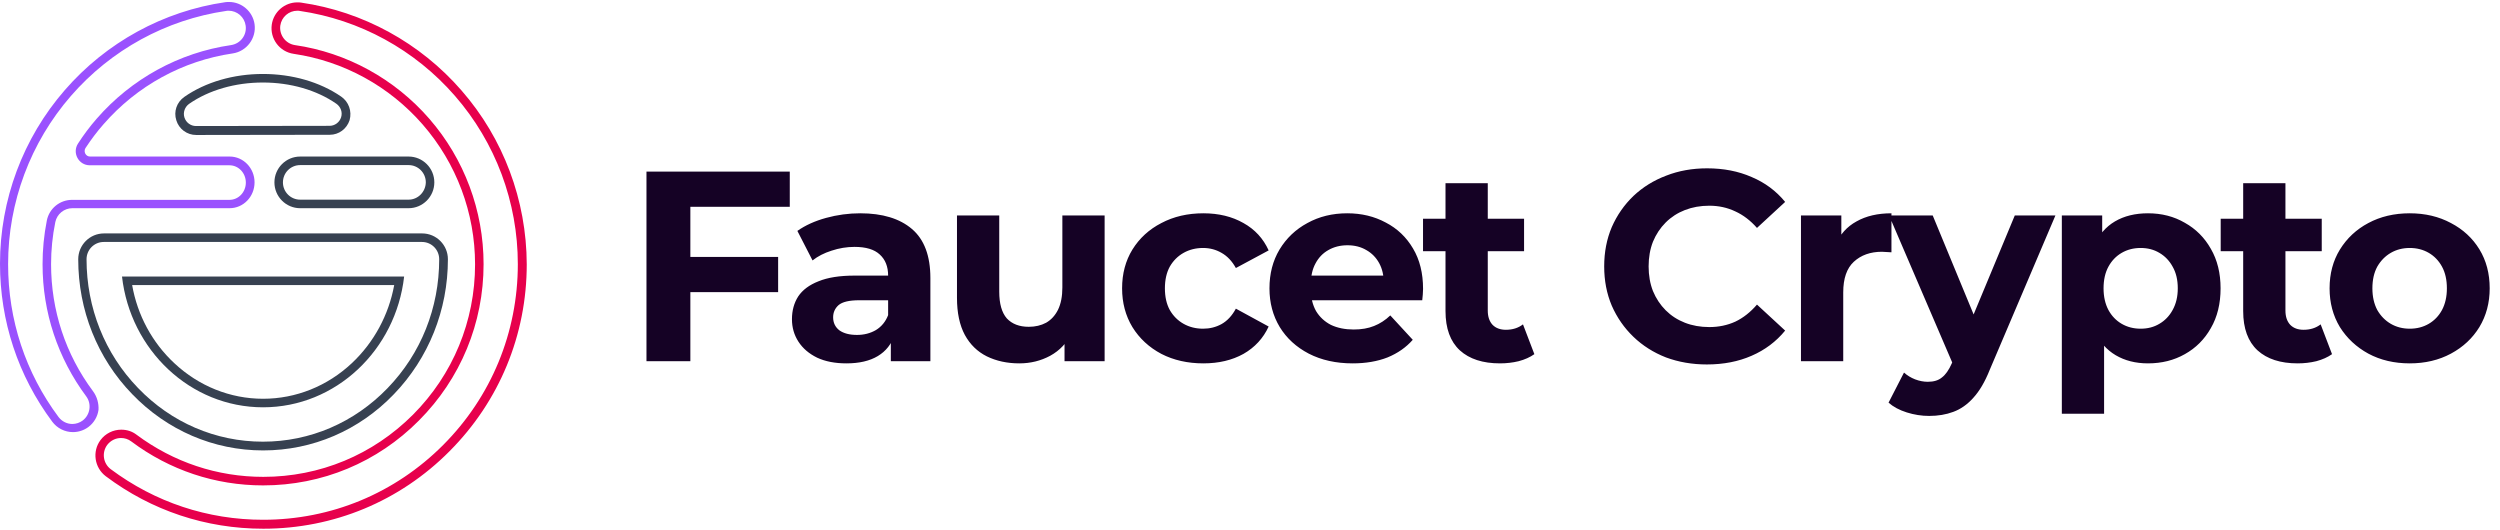
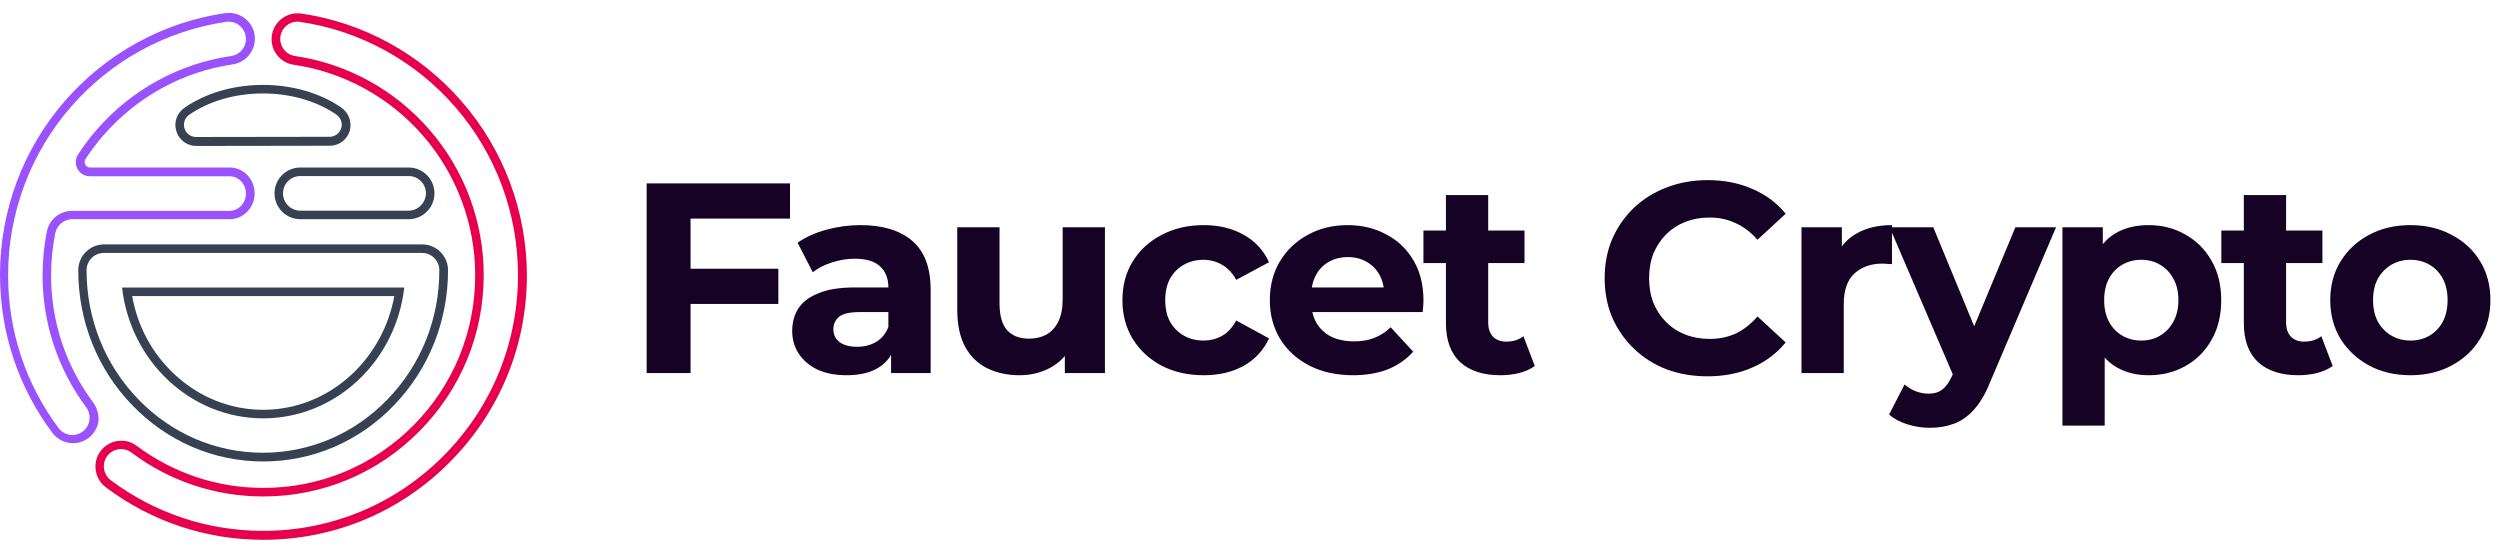
- <svg xmlns="http://www.w3.org/2000/svg" width="652" height="138" viewBox="0 0 652 138" fill="none">
-   <path d="M120.356 23.587C109.571 11.176 94.666 3.007 78.491 0.673C78.174 0.62 77.857 0.62 77.541 0.62V2.848V0.62C74.21 0.62 71.356 3.114 70.88 6.402C70.351 10.061 72.889 13.509 76.589 14.039C89.592 15.948 101.537 22.473 110.258 32.498C119.058 42.615 123.9 55.552 123.897 68.936C123.897 83.735 118.134 97.684 107.722 108.133C97.256 118.635 83.408 124.364 68.66 124.364C56.662 124.364 45.244 120.544 35.625 113.385C34.461 112.482 33.087 112.059 31.607 112.059C30.559 112.061 29.526 112.307 28.591 112.777C27.655 113.246 26.842 113.927 26.216 114.764C23.996 117.734 24.63 121.977 27.59 124.205C39.536 133.169 53.702 137.89 68.66 137.89C87.002 137.89 104.285 130.729 117.236 117.681C130.239 104.633 137.375 87.342 137.375 68.936C137.322 52.229 131.296 36.104 120.354 23.587H120.356ZM115.598 116.037C103.018 128.66 86.368 135.555 68.608 135.555C54.178 135.555 40.435 130.994 28.86 122.348C26.904 120.863 26.481 118.052 27.961 116.036C28.861 114.869 30.181 114.234 31.555 114.234C32.507 114.234 33.406 114.498 34.252 115.135C44.242 122.613 56.135 126.592 68.608 126.592C83.99 126.592 98.42 120.598 109.256 109.672C120.145 98.745 126.117 84.265 126.117 68.883C126.117 54.934 121.095 41.461 111.951 30.959C102.913 20.564 90.439 13.722 76.907 11.759C74.476 11.388 72.784 9.107 73.102 6.666C73.419 4.439 75.322 2.795 77.542 2.795C77.753 2.795 77.964 2.795 78.176 2.848C93.821 5.128 108.198 12.98 118.664 25.02C129.236 37.165 135.05 52.705 135.05 68.883C135.05 86.705 128.126 103.466 115.598 116.036V116.037Z" fill="#E7004C" />
-   <path d="M24.261 102.033C17.073 92.38 13.32 80.923 13.32 68.883C13.32 65.224 13.69 61.511 14.43 57.904C14.642 56.887 15.199 55.973 16.008 55.316C16.816 54.66 17.827 54.3 18.87 54.298H59.887C63.481 54.298 66.388 51.273 66.388 47.561C66.388 43.848 63.481 40.824 59.888 40.824H23.469C23.217 40.825 22.97 40.756 22.755 40.625C22.541 40.494 22.366 40.306 22.253 40.082C22.147 39.87 21.882 39.287 22.306 38.598C23.733 36.423 25.319 34.3 27.01 32.391C35.732 22.367 47.677 15.843 60.68 13.934C64.327 13.403 66.917 9.956 66.388 6.295C65.912 3.007 63.06 0.515 59.729 0.515C59.412 0.515 59.094 0.515 58.776 0.567C42.603 2.902 27.698 11.07 16.915 23.481C5.973 36.052 0 52.122 0 68.778C0 83.735 4.704 98.003 13.637 109.99C14.263 110.827 15.076 111.508 16.012 111.977C16.948 112.447 17.981 112.693 19.029 112.695C20.476 112.694 21.884 112.229 23.046 111.369C23.759 110.836 24.359 110.168 24.813 109.403C25.266 108.639 25.564 107.793 25.688 106.914C25.794 105.216 25.319 103.466 24.261 102.033ZM21.566 109.672C20.786 110.25 19.842 110.566 18.87 110.573C17.496 110.573 16.175 109.937 15.276 108.77C6.66 97.207 2.114 83.417 2.114 68.883C2.114 52.759 7.929 37.165 18.5 25.018C28.966 12.979 43.343 5.128 58.988 2.848C59.2 2.795 59.412 2.795 59.623 2.795C60.708 2.799 61.754 3.193 62.57 3.904C63.385 4.616 63.916 5.597 64.063 6.666C64.433 9.107 62.741 11.387 60.258 11.759C46.725 13.722 34.252 20.563 25.213 30.959C23.437 32.997 21.812 35.159 20.35 37.431C18.764 39.87 20.509 43.106 23.416 43.106H59.835C62.213 43.106 64.115 45.122 64.115 47.614C64.115 50.107 62.213 52.122 59.834 52.122H18.817C17.256 52.116 15.741 52.654 14.535 53.641C13.328 54.629 12.507 56.006 12.211 57.533C11.467 61.288 11.095 65.108 11.099 68.936C11.099 81.454 15.064 93.388 22.517 103.412C23.945 105.375 23.521 108.186 21.566 109.672V109.672Z" fill="#9A51FE" />
-   <path d="M106.561 40.827H78.282C74.582 40.827 71.569 43.85 71.569 47.563C71.569 51.275 74.582 54.3 78.281 54.3H106.561C110.261 54.3 113.273 51.275 113.273 47.563C113.273 43.85 110.261 40.826 106.561 40.826V40.827ZM106.561 52.071H78.282C75.797 52.071 73.789 50.055 73.789 47.563C73.789 45.07 75.797 43.055 78.282 43.055H106.56C109.045 43.055 111.053 45.07 111.053 47.563C111 50.055 108.992 52.071 106.561 52.071V52.071ZM27.115 60.876C23.416 60.876 20.403 63.899 20.403 67.612C20.403 80.872 25.372 93.39 34.463 102.778C43.555 112.219 55.711 117.47 68.609 117.47C81.506 117.47 93.663 112.272 102.755 102.778C111.793 93.39 116.814 80.872 116.814 67.612C116.814 63.899 113.802 60.876 110.102 60.876H27.115ZM114.542 67.612C114.542 80.289 109.785 92.223 101.116 101.186C92.447 110.204 80.872 115.189 68.556 115.189C56.24 115.189 44.664 110.204 35.996 101.186C27.327 92.223 22.57 80.289 22.57 67.612C22.57 65.119 24.579 63.103 27.064 63.103H110.049C112.533 63.103 114.542 65.119 114.542 67.612V67.612Z" fill="#374151" />
-   <path d="M68.609 106.225C87.585 106.225 103.231 91.267 105.399 72.119H31.82C33.987 91.267 49.632 106.225 68.609 106.225ZM91.762 94.715C85.366 100.709 77.173 103.997 68.611 103.997C60.048 103.997 51.855 100.707 45.459 94.715C39.698 89.358 35.839 82.197 34.464 74.347H102.809C101.382 82.144 97.523 89.304 91.762 94.715ZM88.96 25.178C83.41 21.36 76.168 19.291 68.556 19.291C60.892 19.291 53.597 21.412 48.048 25.285C46.092 26.664 45.246 29.103 45.986 31.384C46.322 32.491 47.008 33.46 47.941 34.148C48.874 34.836 50.005 35.206 51.166 35.203L85.999 35.151C88.378 35.151 90.44 33.611 91.18 31.331C91.814 28.998 90.968 26.557 88.96 25.178V25.178ZM88.96 30.589C88.536 31.915 87.321 32.816 85.947 32.816L51.113 32.869C49.739 32.869 48.524 31.968 48.1 30.642C47.678 29.315 48.206 27.884 49.317 27.088C54.497 23.481 61.368 21.519 68.556 21.519C75.745 21.519 82.563 23.481 87.691 27.035C88.854 27.831 89.382 29.262 88.96 30.588V30.589Z" fill="#374151" />
-   <path d="M179.197 67.002H202.936V76.186H179.197V67.002ZM180.045 94.202H168.6V44.747H205.973V53.932H180.045V94.202ZM232.329 94.202V86.784L231.623 85.159V71.877C231.623 69.522 230.893 67.685 229.432 66.366C228.019 65.047 225.829 64.388 222.862 64.388C220.837 64.388 218.835 64.718 216.857 65.377C214.926 65.989 213.277 66.837 211.911 67.921L207.955 60.22C210.027 58.76 212.524 57.629 215.444 56.828C218.364 56.028 221.331 55.627 224.346 55.627C230.139 55.627 234.637 56.993 237.84 59.725C241.043 62.457 242.644 66.719 242.644 72.513V94.202H232.329ZM220.743 94.767C217.775 94.767 215.232 94.273 213.112 93.284C210.993 92.248 209.368 90.858 208.238 89.115C207.107 87.373 206.542 85.418 206.542 83.251C206.542 80.991 207.084 79.013 208.167 77.317C209.297 75.621 211.064 74.302 213.466 73.361C215.868 72.371 219 71.877 222.862 71.877H232.965V78.306H224.063C221.473 78.306 219.683 78.73 218.694 79.578C217.752 80.425 217.281 81.485 217.281 82.757C217.281 84.17 217.822 85.3 218.906 86.148C220.036 86.949 221.567 87.349 223.498 87.349C225.335 87.349 226.983 86.925 228.443 86.077C229.903 85.183 230.963 83.887 231.623 82.192L233.318 87.278C232.517 89.728 231.057 91.588 228.938 92.86C226.818 94.132 224.087 94.767 220.743 94.767ZM265.83 94.767C262.675 94.767 259.849 94.155 257.352 92.93C254.903 91.706 252.996 89.845 251.63 87.349C250.264 84.806 249.581 81.579 249.581 77.67V56.193H260.602V76.045C260.602 79.201 261.262 81.532 262.58 83.04C263.946 84.5 265.854 85.23 268.303 85.23C269.999 85.23 271.506 84.876 272.825 84.17C274.143 83.416 275.18 82.286 275.933 80.779C276.687 79.224 277.064 77.293 277.064 74.985V56.193H288.085V94.202H277.629V83.746L279.536 86.784C278.265 89.421 276.381 91.423 273.884 92.789C271.435 94.108 268.75 94.767 265.83 94.767ZM313.838 94.767C309.741 94.767 306.09 93.943 302.888 92.295C299.685 90.599 297.165 88.268 295.328 85.3C293.538 82.333 292.643 78.965 292.643 75.197C292.643 71.382 293.538 68.015 295.328 65.094C297.165 62.127 299.685 59.819 302.888 58.171C306.09 56.475 309.741 55.627 313.838 55.627C317.842 55.627 321.327 56.475 324.295 58.171C327.262 59.819 329.452 62.198 330.865 65.306L322.316 69.899C321.327 68.109 320.079 66.79 318.572 65.942C317.112 65.094 315.51 64.671 313.768 64.671C311.884 64.671 310.188 65.094 308.681 65.942C307.174 66.79 305.973 67.991 305.078 69.545C304.23 71.1 303.806 72.984 303.806 75.197C303.806 77.411 304.23 79.295 305.078 80.849C305.973 82.404 307.174 83.605 308.681 84.453C310.188 85.3 311.884 85.724 313.768 85.724C315.51 85.724 317.112 85.324 318.572 84.523C320.079 83.675 321.327 82.333 322.316 80.496L330.865 85.159C329.452 88.221 327.262 90.599 324.295 92.295C321.327 93.943 317.842 94.767 313.838 94.767ZM352.765 94.767C348.432 94.767 344.617 93.919 341.32 92.224C338.07 90.528 335.55 88.221 333.76 85.3C331.971 82.333 331.076 78.965 331.076 75.197C331.076 71.382 331.947 68.015 333.69 65.094C335.48 62.127 337.905 59.819 340.967 58.171C344.028 56.475 347.49 55.627 351.352 55.627C355.073 55.627 358.417 56.428 361.385 58.029C364.399 59.584 366.777 61.845 368.52 64.812C370.263 67.732 371.134 71.241 371.134 75.339C371.134 75.763 371.111 76.257 371.064 76.822C371.016 77.34 370.969 77.835 370.922 78.306H340.048V71.877H365.129L360.89 73.784C360.89 71.806 360.49 70.087 359.689 68.627C358.888 67.167 357.781 66.037 356.368 65.236C354.955 64.388 353.307 63.964 351.423 63.964C349.539 63.964 347.867 64.388 346.407 65.236C344.994 66.037 343.887 67.19 343.086 68.698C342.286 70.158 341.885 71.9 341.885 73.926V75.621C341.885 77.694 342.333 79.531 343.228 81.132C344.17 82.686 345.465 83.887 347.113 84.735C348.809 85.536 350.787 85.936 353.048 85.936C355.073 85.936 356.839 85.63 358.347 85.018C359.901 84.405 361.314 83.487 362.586 82.262L368.449 88.621C366.707 90.599 364.517 92.13 361.879 93.213C359.241 94.249 356.204 94.767 352.765 94.767ZM391.189 94.767C386.714 94.767 383.229 93.637 380.733 91.376C378.236 89.068 376.988 85.653 376.988 81.132V47.785H388.01V80.991C388.01 82.592 388.433 83.84 389.281 84.735C390.129 85.583 391.283 86.007 392.743 86.007C394.486 86.007 395.969 85.536 397.194 84.594L400.161 92.365C399.031 93.166 397.665 93.778 396.064 94.202C394.509 94.579 392.884 94.767 391.189 94.767ZM371.124 65.518V57.04H397.477V65.518H371.124ZM445.149 95.05C441.334 95.05 437.778 94.438 434.481 93.213C431.231 91.941 428.405 90.152 426.003 87.844C423.601 85.536 421.717 82.828 420.351 79.719C419.032 76.61 418.373 73.196 418.373 69.475C418.373 65.754 419.032 62.339 420.351 59.231C421.717 56.122 423.601 53.414 426.003 51.106C428.452 48.798 431.302 47.032 434.552 45.807C437.802 44.535 441.358 43.9 445.22 43.9C449.506 43.9 453.368 44.653 456.806 46.16C460.292 47.62 463.212 49.787 465.567 52.66L458.219 59.443C456.524 57.511 454.64 56.075 452.567 55.133C450.495 54.144 448.234 53.649 445.785 53.649C443.477 53.649 441.358 54.026 439.426 54.78C437.495 55.533 435.823 56.617 434.41 58.029C432.997 59.443 431.891 61.114 431.09 63.046C430.336 64.977 429.959 67.12 429.959 69.475C429.959 71.83 430.336 73.973 431.09 75.904C431.891 77.835 432.997 79.507 434.41 80.92C435.823 82.333 437.495 83.416 439.426 84.17C441.358 84.924 443.477 85.3 445.785 85.3C448.234 85.3 450.495 84.829 452.567 83.887C454.64 82.898 456.524 81.415 458.219 79.436L465.567 86.219C463.212 89.092 460.292 91.282 456.806 92.789C453.368 94.296 449.482 95.05 445.149 95.05ZM469.693 94.202V56.193H480.22V66.931L478.736 63.823C479.866 61.138 481.68 59.113 484.176 57.747C486.672 56.334 489.71 55.627 493.29 55.627V65.801C492.819 65.754 492.395 65.73 492.018 65.73C491.641 65.683 491.241 65.66 490.817 65.66C487.803 65.66 485.353 66.531 483.469 68.274C481.633 69.969 480.714 72.63 480.714 76.257V94.202H469.693ZM503.132 108.473C501.154 108.473 499.199 108.167 497.268 107.555C495.337 106.943 493.759 106.095 492.535 105.012L496.562 97.169C497.409 97.923 498.375 98.512 499.458 98.936C500.589 99.36 501.696 99.572 502.779 99.572C504.333 99.572 505.558 99.195 506.453 98.441C507.395 97.735 508.242 96.534 508.996 94.838L510.974 90.175L511.822 88.974L525.457 56.193H536.055L518.887 96.534C517.662 99.595 516.249 101.997 514.648 103.74C513.094 105.483 511.351 106.707 509.42 107.414C507.536 108.12 505.44 108.473 503.132 108.473ZM509.632 95.686L492.676 56.193H504.051L517.191 87.985L509.632 95.686ZM560.193 94.767C556.99 94.767 554.187 94.061 551.785 92.648C549.383 91.235 547.499 89.092 546.133 86.219C544.815 83.299 544.155 79.625 544.155 75.197C544.155 70.723 544.791 67.049 546.063 64.176C547.334 61.303 549.171 59.16 551.573 57.747C553.976 56.334 556.849 55.627 560.193 55.627C563.772 55.627 566.975 56.452 569.801 58.1C572.674 59.702 574.935 61.962 576.583 64.882C578.279 67.803 579.127 71.241 579.127 75.197C579.127 79.201 578.279 82.663 576.583 85.583C574.935 88.503 572.674 90.764 569.801 92.365C566.975 93.967 563.772 94.767 560.193 94.767ZM537.726 107.908V56.193H548.253V63.964L548.041 75.268L548.747 86.501V107.908H537.726ZM558.285 85.724C560.122 85.724 561.747 85.3 563.16 84.453C564.62 83.605 565.774 82.404 566.622 80.849C567.517 79.248 567.964 77.364 567.964 75.197C567.964 72.984 567.517 71.1 566.622 69.545C565.774 67.991 564.62 66.79 563.16 65.942C561.747 65.094 560.122 64.671 558.285 64.671C556.448 64.671 554.8 65.094 553.34 65.942C551.88 66.79 550.726 67.991 549.878 69.545C549.03 71.1 548.606 72.984 548.606 75.197C548.606 77.364 549.03 79.248 549.878 80.849C550.726 82.404 551.88 83.605 553.34 84.453C554.8 85.3 556.448 85.724 558.285 85.724ZM599.222 94.767C594.747 94.767 591.262 93.637 588.766 91.376C586.269 89.068 585.021 85.653 585.021 81.132V47.785H596.042V80.991C596.042 82.592 596.466 83.84 597.314 84.735C598.162 85.583 599.316 86.007 600.776 86.007C602.519 86.007 604.002 85.536 605.227 84.594L608.194 92.365C607.064 93.166 605.698 93.778 604.097 94.202C602.542 94.579 600.917 94.767 599.222 94.767ZM579.157 65.518V57.04H605.51V65.518H579.157ZM628.468 94.767C624.418 94.767 620.815 93.919 617.659 92.224C614.55 90.528 612.078 88.221 610.241 85.3C608.451 82.333 607.556 78.965 607.556 75.197C607.556 71.382 608.451 68.015 610.241 65.094C612.078 62.127 614.55 59.819 617.659 58.171C620.815 56.475 624.418 55.627 628.468 55.627C632.472 55.627 636.052 56.475 639.207 58.171C642.363 59.819 644.836 62.104 646.625 65.024C648.415 67.944 649.31 71.335 649.31 75.197C649.31 78.965 648.415 82.333 646.625 85.3C644.836 88.221 642.363 90.528 639.207 92.224C636.052 93.919 632.472 94.767 628.468 94.767ZM628.468 85.724C630.305 85.724 631.954 85.3 633.414 84.453C634.874 83.605 636.028 82.404 636.876 80.849C637.724 79.248 638.147 77.364 638.147 75.197C638.147 72.984 637.724 71.1 636.876 69.545C636.028 67.991 634.874 66.79 633.414 65.942C631.954 65.094 630.305 64.671 628.468 64.671C626.632 64.671 624.983 65.094 623.523 65.942C622.063 66.79 620.885 67.991 619.991 69.545C619.143 71.1 618.719 72.984 618.719 75.197C618.719 77.364 619.143 79.248 619.991 80.849C620.885 82.404 622.063 83.605 623.523 84.453C624.983 85.3 626.632 85.724 628.468 85.724Z" fill="#150225" />
+ <svg xmlns="http://www.w3.org/2000/svg" width="1357" height="300" viewBox="0 0 1357 300" fill="none">
+   <path d="M250.568 55.034C228.115 29.195 197.084 12.189 163.41 7.329C162.749 7.22 162.09 7.22 161.431 7.22V11.858V7.22C154.497 7.22 148.555 12.411 147.565 19.257C146.463 26.875 151.746 34.053 159.449 35.157C186.52 39.132 211.389 52.716 229.546 73.585C247.865 94.648 257.945 121.581 257.939 149.446C257.939 180.256 245.942 209.297 224.265 231.051C202.475 252.914 173.646 264.841 142.943 264.841C117.964 264.841 94.193 256.889 74.167 241.983C71.745 240.105 68.884 239.222 65.802 239.222C63.621 239.228 61.471 239.74 59.522 240.717C57.574 241.695 55.882 243.112 54.579 244.854C49.957 251.037 51.278 259.872 57.44 264.51C82.309 283.171 111.802 293 142.943 293C181.129 293 217.11 278.092 244.073 250.928C271.144 223.763 285.999 187.765 285.999 149.446C285.889 114.663 273.343 81.094 250.564 55.034H250.568ZM240.663 247.506C214.472 273.785 179.809 288.14 142.835 288.14C112.793 288.14 84.182 278.643 60.083 260.645C56.012 257.552 55.13 251.7 58.212 247.504C60.085 245.074 62.834 243.75 65.694 243.75C67.676 243.75 69.547 244.301 71.308 245.627C92.106 261.195 116.867 269.479 142.835 269.479C174.858 269.479 204.9 257.001 227.459 234.253C250.128 211.505 262.561 181.36 262.561 149.336C262.561 120.295 252.107 92.246 233.07 70.383C214.254 48.741 188.283 34.496 160.113 30.409C155.05 29.636 151.528 24.889 152.189 19.808C152.85 15.17 156.811 11.748 161.433 11.748C161.874 11.748 162.313 11.748 162.753 11.858C195.325 16.605 225.257 32.951 247.046 58.017C269.054 83.302 281.159 115.655 281.159 149.336C281.159 186.439 266.744 221.334 240.663 247.504V247.506Z" fill="#E7004C" />
+   <path d="M50.509 218.351C35.543 198.254 27.732 174.402 27.732 149.336C27.732 141.717 28.501 133.987 30.042 126.478C30.483 124.36 31.643 122.458 33.326 121.091C35.009 119.724 37.114 118.976 39.286 118.971H124.678C132.161 118.971 138.214 112.674 138.214 104.946C138.214 97.215 132.161 90.92 124.681 90.92H48.86C48.336 90.922 47.821 90.778 47.374 90.505C46.927 90.232 46.565 89.841 46.328 89.375C46.107 88.934 45.556 87.72 46.438 86.285C49.409 81.757 52.711 77.338 56.233 73.363C74.39 52.494 99.259 38.912 126.329 34.937C133.922 33.833 139.313 26.655 138.214 19.035C137.222 12.189 131.284 7 124.35 7C123.689 7 123.028 7 122.366 7.11C88.695 11.969 57.663 28.976 35.215 54.814C12.435 80.984 0 114.441 0 149.116C0 180.256 9.793 209.959 28.391 234.916C29.694 236.659 31.386 238.075 33.335 239.053C35.284 240.031 37.434 240.542 39.616 240.548C42.629 240.545 45.561 239.577 47.978 237.786C49.463 236.677 50.713 235.286 51.657 233.694C52.601 232.103 53.221 230.341 53.48 228.511C53.7 224.977 52.711 221.333 50.509 218.351ZM44.897 234.253C43.275 235.457 41.309 236.115 39.286 236.129C36.425 236.129 33.674 234.806 31.803 232.376C13.866 208.302 4.402 179.593 4.402 149.336C4.402 115.767 16.506 83.302 38.514 58.014C60.304 32.948 90.235 16.605 122.807 11.857C123.248 11.748 123.689 11.748 124.13 11.748C126.387 11.756 128.565 12.576 130.263 14.057C131.961 15.538 133.065 17.58 133.371 19.807C134.143 24.889 130.621 29.636 125.45 30.409C97.277 34.496 71.309 48.739 52.49 70.382C48.794 74.624 45.41 79.127 42.367 83.855C39.065 88.934 42.697 95.67 48.75 95.67H124.57C129.521 95.67 133.481 99.867 133.481 105.056C133.481 110.247 129.521 114.441 124.568 114.441H39.175C35.924 114.429 32.77 115.547 30.259 117.604C27.748 119.661 26.037 122.526 25.422 125.705C23.873 133.524 23.098 141.476 23.108 149.446C23.108 175.506 31.362 200.352 46.879 221.221C49.85 225.308 48.968 231.16 44.897 234.253V234.253Z" fill="#9A51FE" />
+   <path d="M221.848 90.927H162.975C155.271 90.927 148.999 97.22 148.999 104.95C148.999 112.679 155.271 118.976 162.973 118.976H221.848C229.551 118.976 235.822 112.679 235.822 104.95C235.822 97.22 229.551 90.925 221.848 90.925V90.927ZM221.848 114.336H162.975C157.802 114.336 153.621 110.139 153.621 104.95C153.621 99.759 157.802 95.565 162.975 95.565H221.846C227.019 95.565 231.2 99.759 231.2 104.95C231.09 110.139 226.909 114.336 221.848 114.336V114.336ZM56.451 132.665C48.75 132.665 42.477 138.961 42.477 146.691C42.477 174.296 52.821 200.357 71.748 219.902C90.676 239.558 115.984 250.489 142.836 250.489C169.686 250.489 194.996 239.668 213.924 219.902C232.741 200.357 243.195 174.296 243.195 146.691C243.195 138.961 236.924 132.665 229.221 132.665H56.451ZM238.465 146.691C238.465 173.083 228.559 197.927 210.512 216.588C192.465 235.361 168.366 245.741 142.726 245.741C117.086 245.741 92.986 235.361 74.939 216.588C56.892 197.927 46.989 173.083 46.989 146.691C46.989 141.5 51.17 137.303 56.343 137.303H229.11C234.281 137.303 238.465 141.5 238.465 146.691V146.691Z" fill="#374151" />
+   <path d="M142.837 227.077C182.343 227.077 214.915 195.938 219.429 156.074H66.245C70.757 195.938 103.329 227.077 142.837 227.077ZM191.038 203.115C177.723 215.593 160.666 222.439 142.839 222.439C125.013 222.439 107.955 215.591 94.64 203.115C82.646 191.963 74.612 177.055 71.751 160.711H214.038C211.067 176.943 203.033 191.851 191.038 203.115ZM185.204 58.347C173.65 50.397 158.574 46.091 142.727 46.091C126.769 46.091 111.583 50.507 100.032 58.569C95.958 61.44 94.197 66.519 95.738 71.266C96.437 73.571 97.865 75.589 99.807 77.022C101.75 78.454 104.105 79.225 106.523 79.219L179.041 79.109C183.994 79.109 188.285 75.904 189.826 71.157C191.146 66.299 189.385 61.218 185.204 58.347V58.347ZM185.204 69.612C184.322 72.373 181.792 74.249 178.931 74.249L106.412 74.359C103.551 74.359 101.021 72.483 100.14 69.721C99.26 66.96 100.36 63.979 102.672 62.324C113.457 54.813 127.761 50.729 142.727 50.729C157.693 50.729 171.887 54.813 182.563 62.212C184.983 63.87 186.083 66.85 185.204 69.609V69.612Z" fill="#374151" />
+   <path d="M373.069 145.872H422.489V164.993H373.069V145.872ZM374.834 202.5H351.006V99.541H428.814V118.662H374.834V202.5ZM483.683 202.5V187.056L482.212 183.673V156.021C482.212 151.118 480.693 147.294 477.653 144.549C474.711 141.803 470.152 140.43 463.974 140.43C459.758 140.43 455.59 141.117 451.472 142.489C447.451 143.764 444.019 145.529 441.176 147.784L432.939 131.752C437.254 128.712 442.451 126.359 448.53 124.692C454.61 123.025 460.787 122.192 467.063 122.192C479.124 122.192 488.488 125.035 495.156 130.723C501.824 136.41 505.158 145.284 505.158 157.345V202.5H483.683ZM459.561 203.677C453.384 203.677 448.089 202.647 443.676 200.588C439.264 198.431 435.881 195.538 433.527 191.91C431.174 188.282 429.997 184.212 429.997 179.702C429.997 174.995 431.125 170.877 433.38 167.347C435.734 163.817 439.411 161.071 444.412 159.11C449.413 157.051 455.933 156.021 463.974 156.021H485.007V169.406H466.474C461.081 169.406 457.355 170.288 455.296 172.053C453.335 173.818 452.354 176.025 452.354 178.672C452.354 181.614 453.482 183.967 455.737 185.732C458.091 187.399 461.277 188.233 465.298 188.233C469.122 188.233 472.554 187.35 475.594 185.585C478.633 183.722 480.84 181.026 482.212 177.496L485.743 188.086C484.076 193.185 481.036 197.058 476.623 199.705C472.211 202.353 466.523 203.677 459.561 203.677ZM553.429 203.677C546.859 203.677 540.976 202.402 535.779 199.852C530.68 197.303 526.709 193.43 523.865 188.233C521.021 182.938 519.6 176.221 519.6 168.082V123.368H542.545V164.699C542.545 171.269 543.918 176.123 546.663 179.261C549.507 182.3 553.478 183.82 558.577 183.82C562.107 183.82 565.245 183.085 567.991 181.614C570.736 180.045 572.893 177.692 574.462 174.554C576.031 171.318 576.816 167.298 576.816 162.493V123.368H599.761V202.5H577.992V180.731L581.964 187.056C579.316 192.547 575.394 196.715 570.197 199.558C565.098 202.304 559.509 203.677 553.429 203.677ZM653.377 203.677C644.846 203.677 637.246 201.961 630.579 198.529C623.911 194.999 618.665 190.145 614.84 183.967C611.114 177.79 609.251 170.779 609.251 162.934C609.251 154.992 611.114 147.981 614.84 141.901C618.665 135.723 623.911 130.919 630.579 127.487C637.246 123.957 644.846 122.192 653.377 122.192C661.712 122.192 668.968 123.957 675.145 127.487C681.323 130.919 685.882 135.871 688.824 142.342L671.027 151.903C668.968 148.177 666.369 145.431 663.231 143.666C660.192 141.901 656.858 141.019 653.23 141.019C649.307 141.019 645.777 141.901 642.64 143.666C639.502 145.431 637.001 147.932 635.138 151.167C633.373 154.403 632.491 158.326 632.491 162.934C632.491 167.543 633.373 171.465 635.138 174.701C637.001 177.937 639.502 180.437 642.64 182.202C645.777 183.967 649.307 184.85 653.23 184.85C656.858 184.85 660.192 184.016 663.231 182.349C666.369 180.584 668.968 177.79 671.027 173.966L688.824 183.673C685.882 190.047 681.323 194.999 675.145 198.529C668.968 201.961 661.712 203.677 653.377 203.677ZM734.418 203.677C725.397 203.677 717.454 201.912 710.59 198.382C703.825 194.852 698.579 190.047 694.852 183.967C691.126 177.79 689.263 170.779 689.263 162.934C689.263 154.992 691.077 147.981 694.705 141.901C698.431 135.723 703.481 130.919 709.855 127.487C716.229 123.957 723.436 122.192 731.476 122.192C739.223 122.192 746.185 123.859 752.363 127.193C758.638 130.428 763.59 135.135 767.218 141.313C770.846 147.392 772.66 154.697 772.66 163.228C772.66 164.111 772.611 165.14 772.513 166.317C772.415 167.396 772.317 168.425 772.219 169.406H707.943V156.021H760.158L751.333 159.992C751.333 155.874 750.499 152.295 748.833 149.255C747.166 146.216 744.861 143.862 741.92 142.195C738.978 140.43 735.546 139.548 731.624 139.548C727.701 139.548 724.22 140.43 721.181 142.195C718.239 143.862 715.935 146.265 714.268 149.402C712.601 152.442 711.767 156.07 711.767 160.287V163.817C711.767 168.131 712.699 171.955 714.562 175.289C716.523 178.525 719.219 181.026 722.651 182.791C726.181 184.458 730.3 185.291 735.007 185.291C739.223 185.291 742.9 184.654 746.038 183.379C749.274 182.104 752.215 180.192 754.863 177.643L767.071 190.88C763.443 194.999 758.883 198.186 753.392 200.441C747.901 202.598 741.576 203.677 734.418 203.677ZM814.412 203.677C805.096 203.677 797.84 201.323 792.643 196.617C787.446 191.812 784.848 184.703 784.848 175.289V105.865H807.793V174.995C807.793 178.329 808.675 180.928 810.44 182.791C812.205 184.556 814.608 185.438 817.648 185.438C821.276 185.438 824.364 184.458 826.914 182.496L833.091 198.676C830.738 200.343 827.894 201.617 824.561 202.5C821.325 203.284 817.942 203.677 814.412 203.677ZM772.64 142.784V125.133H827.502V142.784H772.64ZM926.751 204.265C918.809 204.265 911.405 202.99 904.541 200.441C897.775 197.793 891.892 194.067 886.891 189.262C881.89 184.458 877.968 178.819 875.124 172.348C872.379 165.876 871.006 158.767 871.006 151.02C871.006 143.274 872.379 136.165 875.124 129.693C877.968 123.221 881.89 117.583 886.891 112.778C891.99 107.973 897.923 104.296 904.688 101.747C911.454 99.099 918.858 97.776 926.898 97.776C935.821 97.776 943.862 99.344 951.02 102.482C958.276 105.522 964.356 110.033 969.259 116.014L953.962 130.134C950.432 126.114 946.51 123.123 942.195 121.162C937.881 119.103 933.174 118.073 928.075 118.073C923.27 118.073 918.858 118.858 914.837 120.427C910.817 121.996 907.336 124.251 904.394 127.193C901.453 130.134 899.148 133.615 897.481 137.636C895.912 141.656 895.128 146.117 895.128 151.02C895.128 155.923 895.912 160.385 897.481 164.405C899.148 168.425 901.453 171.906 904.394 174.848C907.336 177.79 910.817 180.045 914.837 181.614C918.858 183.183 923.27 183.967 928.075 183.967C933.174 183.967 937.881 182.987 942.195 181.026C946.51 178.966 950.432 175.878 953.962 171.759L969.259 185.879C964.356 191.861 958.276 196.42 951.02 199.558C943.862 202.696 935.772 204.265 926.751 204.265ZM977.848 202.5V123.368H999.764V145.725L996.675 139.254C999.028 133.664 1002.8 129.448 1008 126.604C1013.2 123.663 1019.52 122.192 1026.97 122.192V143.372C1025.99 143.274 1025.11 143.225 1024.33 143.225C1023.54 143.127 1022.71 143.078 1021.83 143.078C1015.55 143.078 1010.45 144.892 1006.53 148.52C1002.71 152.05 1000.79 157.59 1000.79 165.14V202.5H977.848ZM1047.47 232.211C1043.35 232.211 1039.28 231.574 1035.26 230.299C1031.24 229.024 1027.95 227.259 1025.4 225.004L1033.79 208.678C1035.55 210.246 1037.56 211.472 1039.82 212.355C1042.17 213.237 1044.47 213.678 1046.73 213.678C1049.97 213.678 1052.52 212.894 1054.38 211.325C1056.34 209.854 1058.1 207.354 1059.67 203.824L1063.79 194.116L1065.56 191.616L1093.94 123.368H1116.01L1080.27 207.354C1077.72 213.727 1074.77 218.728 1071.44 222.356C1068.2 225.985 1064.58 228.534 1060.56 230.005C1056.63 231.476 1052.27 232.211 1047.47 232.211ZM1061 205.589L1025.7 123.368H1049.38L1076.74 189.557L1061 205.589ZM1166.26 203.677C1159.59 203.677 1153.76 202.206 1148.76 199.264C1143.76 196.322 1139.83 191.861 1136.99 185.879C1134.24 179.8 1132.87 172.151 1132.87 162.934C1132.87 153.619 1134.19 145.97 1136.84 139.989C1139.49 134.007 1143.31 129.546 1148.31 126.604C1153.32 123.663 1159.3 122.192 1166.26 122.192C1173.71 122.192 1180.38 123.908 1186.26 127.34C1192.24 130.674 1196.95 135.38 1200.38 141.46C1203.91 147.539 1205.68 154.697 1205.68 162.934C1205.68 171.269 1203.91 178.476 1200.38 184.556C1196.95 190.635 1192.24 195.342 1186.26 198.676C1180.38 202.01 1173.71 203.677 1166.26 203.677ZM1119.49 231.034V123.368H1141.4V139.548L1140.96 163.081L1142.43 186.468V231.034H1119.49ZM1162.29 184.85C1166.11 184.85 1169.5 183.967 1172.44 182.202C1175.48 180.437 1177.88 177.937 1179.64 174.701C1181.51 171.367 1182.44 167.445 1182.44 162.934C1182.44 158.326 1181.51 154.403 1179.64 151.167C1177.88 147.932 1175.48 145.431 1172.44 143.666C1169.5 141.901 1166.11 141.019 1162.29 141.019C1158.46 141.019 1155.03 141.901 1151.99 143.666C1148.95 145.431 1146.55 147.932 1144.78 151.167C1143.02 154.403 1142.14 158.326 1142.14 162.934C1142.14 167.445 1143.02 171.367 1144.78 174.701C1146.55 177.937 1148.95 180.437 1151.99 182.202C1155.03 183.967 1158.46 184.85 1162.29 184.85ZM1247.51 203.677C1238.2 203.677 1230.94 201.323 1225.74 196.617C1220.55 191.812 1217.95 184.703 1217.95 175.289V105.865H1240.89V174.995C1240.89 178.329 1241.78 180.928 1243.54 182.791C1245.31 184.556 1247.71 185.438 1250.75 185.438C1254.38 185.438 1257.47 184.458 1260.02 182.496L1266.19 198.676C1263.84 200.343 1261 201.617 1257.66 202.5C1254.43 203.284 1251.04 203.677 1247.51 203.677ZM1205.74 142.784V125.133H1260.6V142.784H1205.74ZM1308.4 203.677C1299.97 203.677 1292.47 201.912 1285.9 198.382C1279.43 194.852 1274.28 190.047 1270.45 183.967C1266.73 177.79 1264.86 170.779 1264.86 162.934C1264.86 154.992 1266.73 147.981 1270.45 141.901C1274.28 135.723 1279.43 130.919 1285.9 127.487C1292.47 123.957 1299.97 122.192 1308.4 122.192C1316.74 122.192 1324.19 123.957 1330.76 127.487C1337.33 130.919 1342.48 135.674 1346.2 141.754C1349.93 147.833 1351.79 154.894 1351.79 162.934C1351.79 170.779 1349.93 177.79 1346.2 183.967C1342.48 190.047 1337.33 194.852 1330.76 198.382C1324.19 201.912 1316.74 203.677 1308.4 203.677ZM1308.4 184.85C1312.23 184.85 1315.66 183.967 1318.7 182.202C1321.74 180.437 1324.14 177.937 1325.91 174.701C1327.67 171.367 1328.55 167.445 1328.55 162.934C1328.55 158.326 1327.67 154.403 1325.91 151.167C1324.14 147.932 1321.74 145.431 1318.7 143.666C1315.66 141.901 1312.23 141.019 1308.4 141.019C1304.58 141.019 1301.15 141.901 1298.11 143.666C1295.07 145.431 1292.61 147.932 1290.75 151.167C1288.99 154.403 1288.1 158.326 1288.1 162.934C1288.1 167.445 1288.99 171.367 1290.75 174.701C1292.61 177.937 1295.07 180.437 1298.11 182.202C1301.15 183.967 1304.58 184.85 1308.4 184.85Z" fill="#150225" />
</svg>
